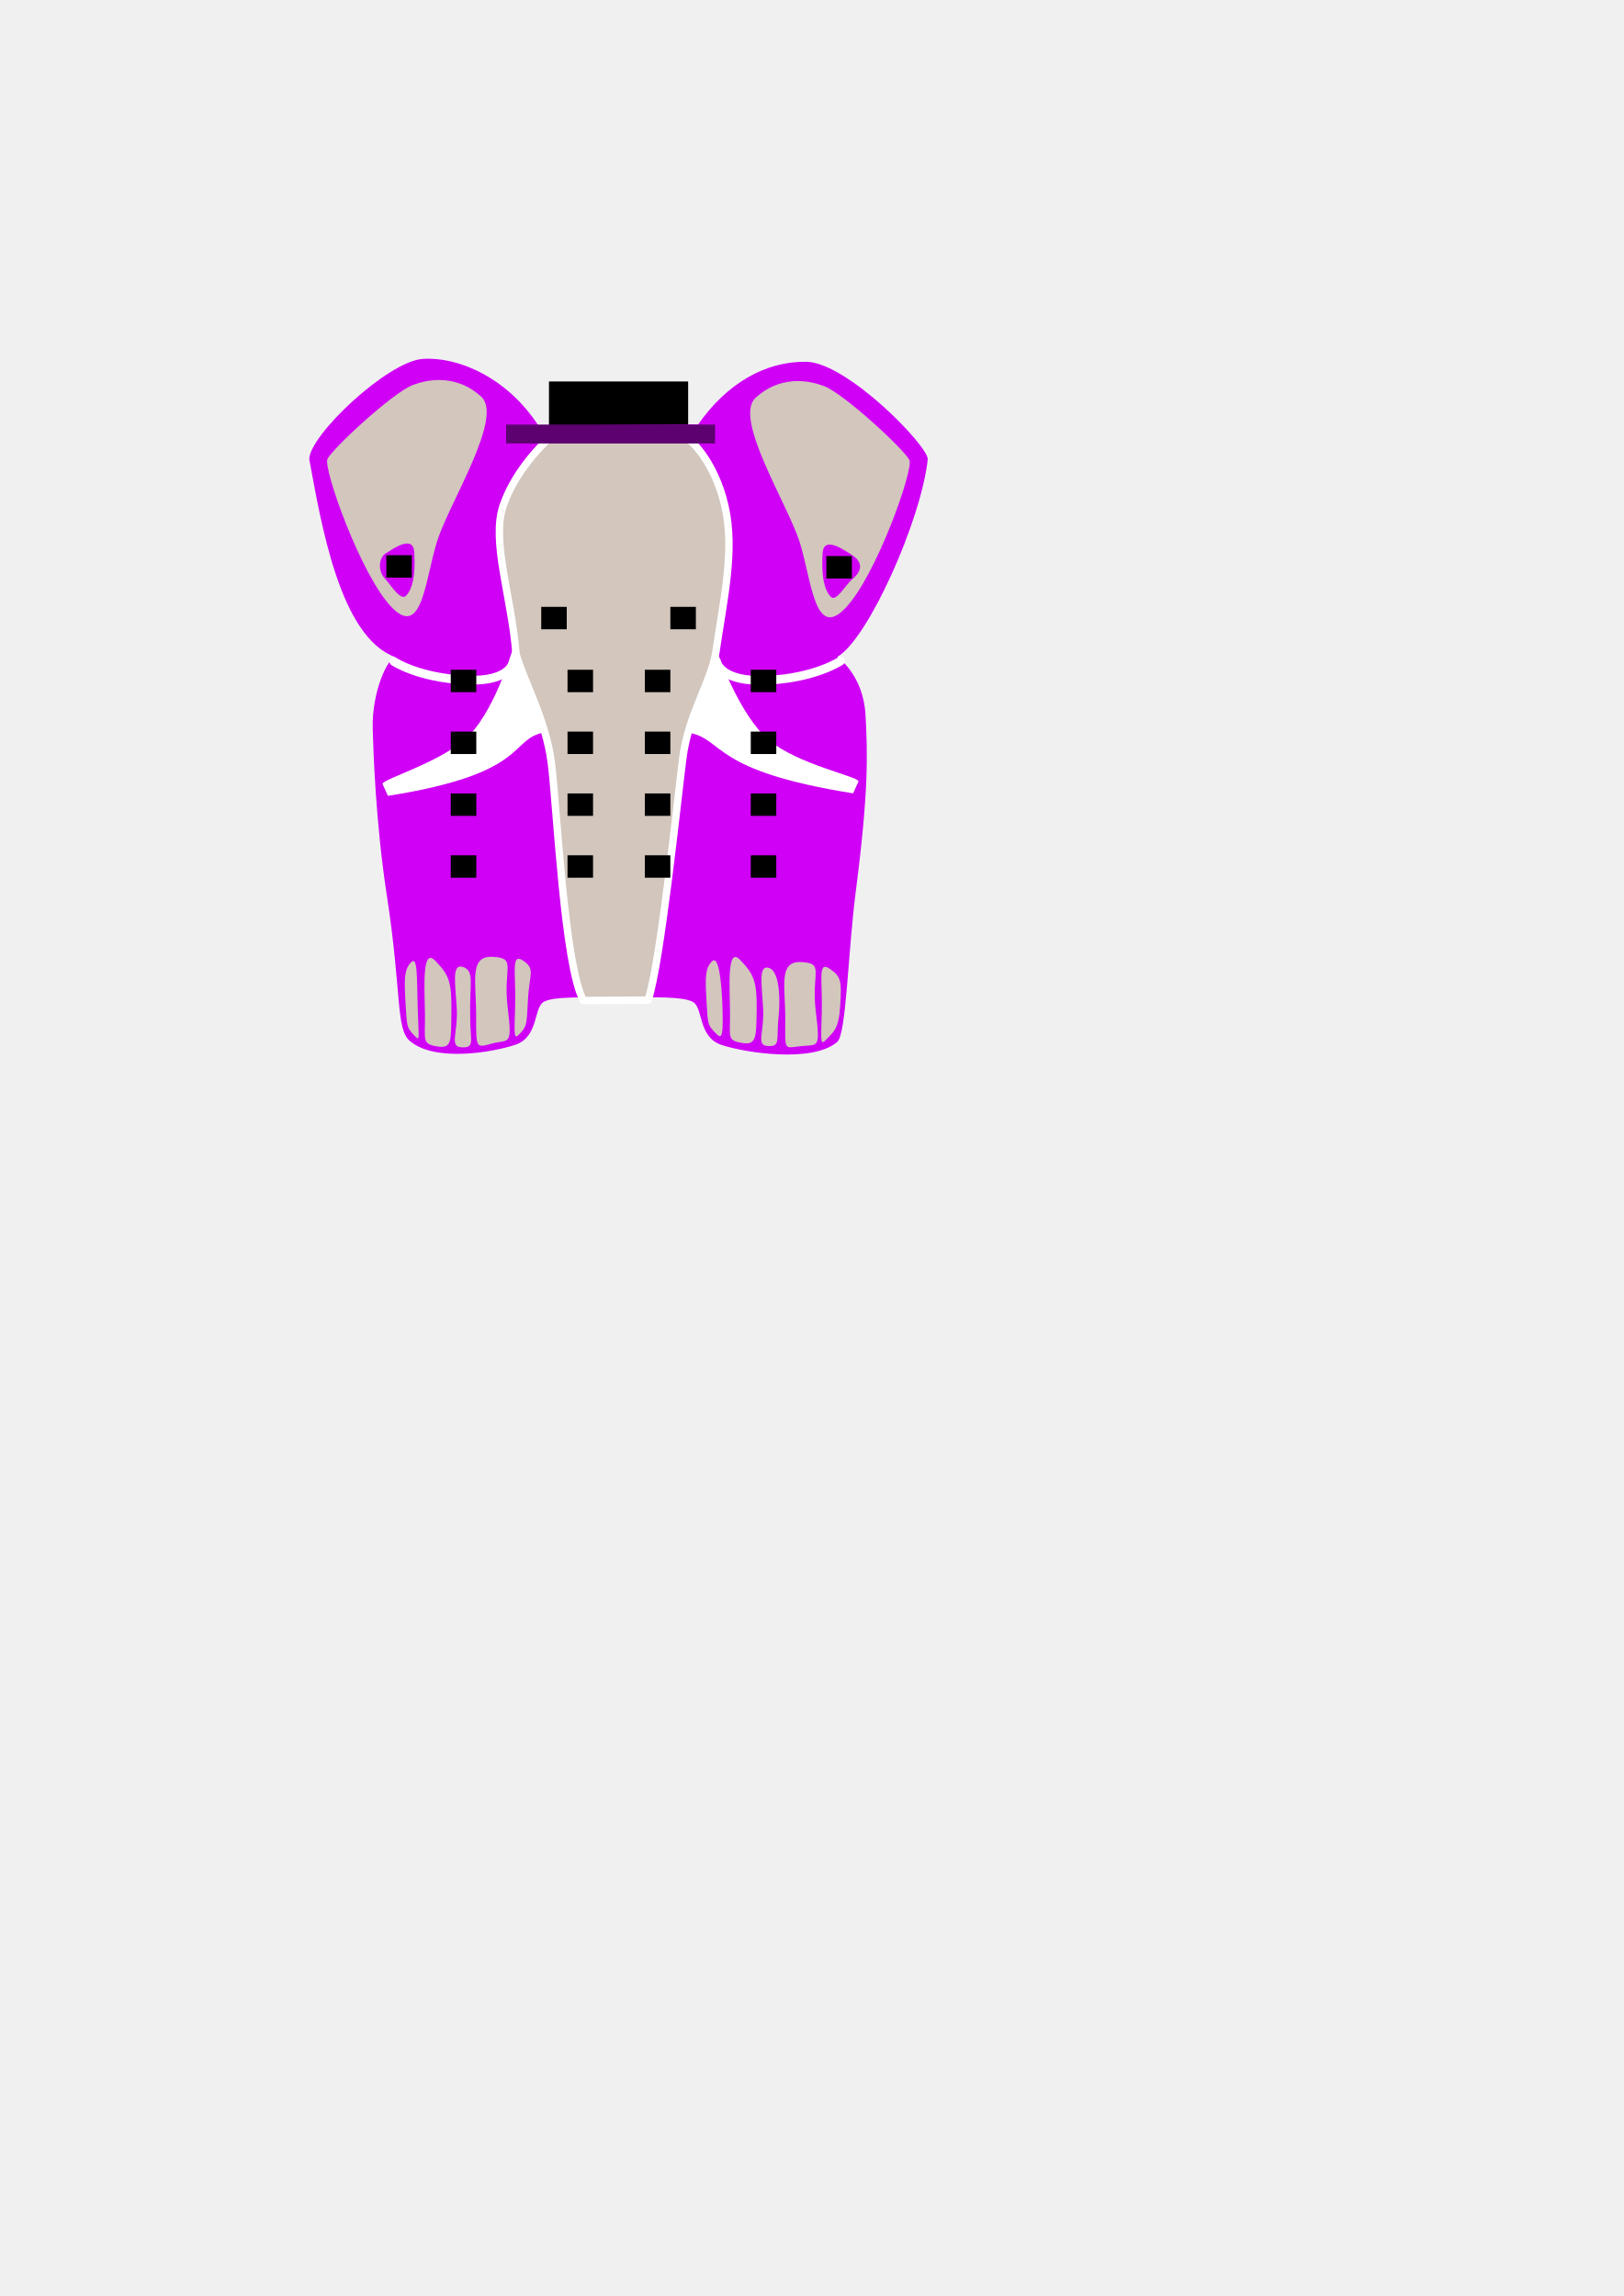
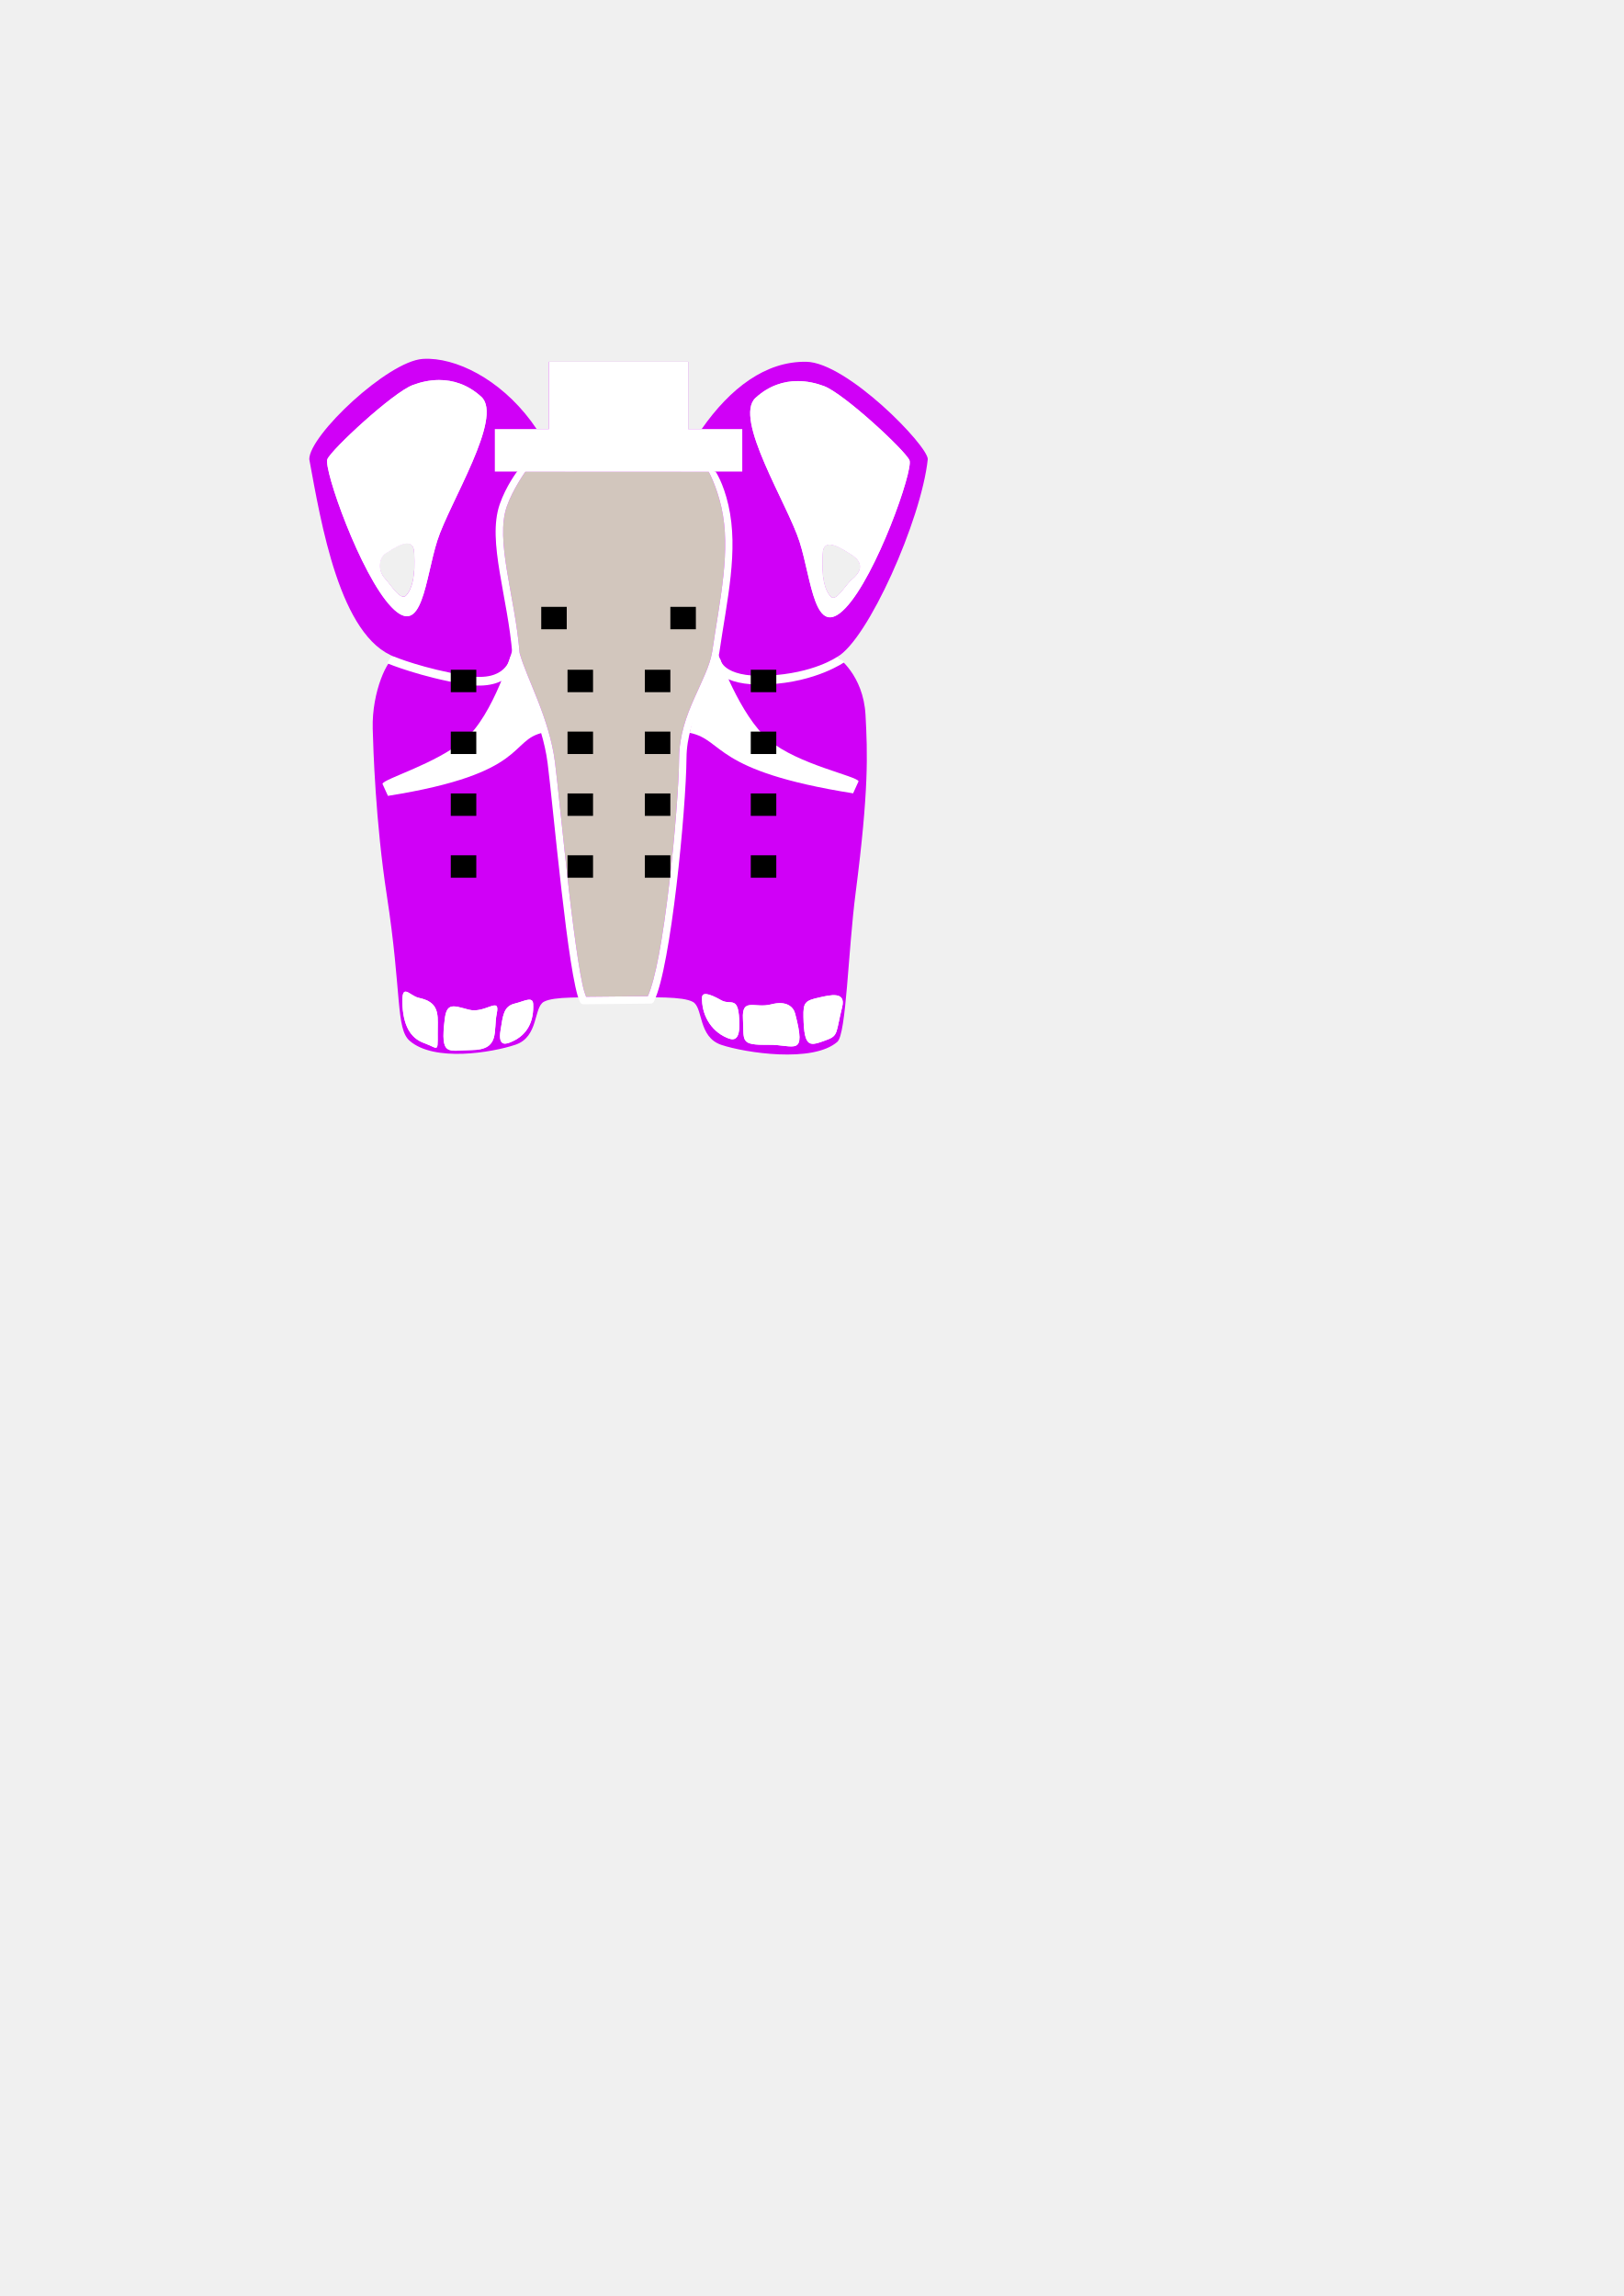
<svg xmlns="http://www.w3.org/2000/svg" width="210mm" height="297mm" viewBox="0 0 210 297" version="1.1" id="svg5">
  <defs id="defs2" />
  <g id="layer1">
-     <g id="g10920" transform="translate(-17.39572,35.62011)">
-       <rect style="fill:#000000;fill-opacity:1;stroke:none;stroke-width:0.154;stroke-miterlimit:3" id="rect999" width="18" height="6" x="88.396" y="13.726" />
-       <rect style="fill:#f1d403;fill-opacity:1;stroke:none;stroke-width:1.256;stroke-linecap:round;stroke-linejoin:round;stroke-miterlimit:3;stroke-dasharray:none;stroke-opacity:1" id="rect10916" width="18" height="19.5" x="88.397" y="19.743" />
+     <path id="path1064" style="fill:#d000f7;fill-opacity:1;stroke:none;stroke-width:0.231px;stroke-linecap:butt;stroke-linejoin:miter;stroke-opacity:1" d="m 55.525,46.414 c -0.297,-0.01 -0.587,-0.005 -0.869,0.015 -4.519,0.323 -14.657,9.877 -14.656,12.972 1.505,8.124 3.921,23.04 11.142,25.604 -0.969,0.063 -3.07,4.442 -2.937,9.266 0.07,2.542 0.352,11.994 1.826,21.568 1.941,12.609 1.145,17.228 2.956,18.798 3.185,2.762 10.596,1.53 13.659,0.511 3.062,-1.019 2.34,-4.856 3.708,-5.571 1.323,-0.692 4.685,-0.548 9.55,-0.559 4.864,-0.011 8.337,-0.134 9.697,0.576 1.368,0.715 0.646,4.552 3.708,5.571 3.062,1.019 11.796,2.37 14.982,-0.392 1.174,-1.018 1.379,-11.605 2.378,-19.34 1.709,-13.245 1.542,-17.947 1.273,-22.944 -0.281,-5.224 -3.656,-7.521 -3.656,-7.521 3.935,-2.194 10.863,-17.661 11.707,-25.567 0.017,-1.748 -10.44,-12.525 -15.716,-12.604 -5.263,-0.079 -9.827,3.407 -13.529,8.703 C 90.363,55.501 89,55.5 89,55.5 V 46.8 L 71,46.8 v 8.7 c 0,0 -1.296,8.48e-4 -1.593,8.48e-4 -3.83,-5.734 -9.497,-8.939 -13.882,-9.087 z m -2.839,23.875 c 0.493,0.015 0.854,0.326 0.883,1.195 0.181,3.046 -0.257,4.669 -1.033,5.534 -0.717,0.799 -2.004,-1.375 -2.794,-2.229 -0.957,-1.035 -0.709,-2.716 0.132,-3.223 0.525,-0.317 1.805,-1.235 2.711,-1.276 0.034,-0.002 0.067,-0.002 0.1,-5.17e-4 z m 54.586,0.151 c 0.033,-0.001 0.067,-0.001 0.101,5.17e-4 0.906,0.041 2.185,0.958 2.711,1.275 0.841,0.507 2.052,1.641 0.132,3.223 -0.897,0.74 -2.076,3.028 -2.793,2.229 -0.776,-0.865 -1.215,-2.488 -1.034,-5.534 0.029,-0.869 0.39,-1.179 0.883,-1.194 z" />
+     <g id="layer6">
+       <path id="path5555-9-6" style="fill:#d2c6bd;fill-opacity:1;stroke:none;stroke-width:0;stroke-linecap:round;stroke-linejoin:round;stroke-dasharray:none;stroke-opacity:1" d="m 67.966,60.985 c 0,0 -1.654,2.316 -2.427,4.549 -0.745,2.152 -0.506,5.038 0.03,8.318 0.533,3.256 1.335,6.896 1.637,10.618 0.874,3.235 3.836,8.352 4.573,14.131 0.364,2.853 1.029,9.816 1.791,16.434 0.381,3.309 0.787,6.53 1.187,9.094 0.2,1.282 0.399,2.4 0.592,3.278 0.164,0.749 0.322,1.212 0.453,1.532 l 7.982,-0.078 c 0.466,-1.024 0.978,-2.916 1.44,-5.403 0.484,-2.607 0.931,-5.759 1.314,-8.982 0.765,-6.446 1.268,-13.191 1.292,-16.423 0.022,-2.951 0.964,-5.472 1.956,-7.712 0.992,-2.239 2.025,-4.21 2.322,-6.032 v 0.008 c 0.999,-6.859 2.464,-13.135 1.187,-18.723 -0.641,-2.807 -1.654,-4.597 -1.654,-4.597 z" />
    </g>
-     <path id="path1064" style="fill:#d000f7;fill-opacity:1;stroke:none;stroke-width:0.231px;stroke-linecap:butt;stroke-linejoin:miter;stroke-opacity:1" d="M 54.656,46.429 C 50.137,46.752 39.999,56.306 40,59.401 c 1.505,8.124 3.922,23.04 11.143,25.604 -0.969,0.063 -3.07,4.442 -2.937,9.266 0.07,2.542 0.352,11.993 1.826,21.567 1.941,12.609 1.146,17.228 2.956,18.798 3.185,2.762 10.596,1.53 13.658,0.511 3.062,-1.019 2.34,-4.856 3.708,-5.571 1.323,-0.692 4.686,-0.548 9.55,-0.558 4.865,-0.011 8.337,-0.134 9.696,0.576 1.368,0.715 0.646,4.552 3.708,5.571 3.062,1.019 11.796,2.37 14.981,-0.392 1.174,-1.018 1.379,-11.605 2.378,-19.341 1.709,-13.245 1.543,-17.947 1.274,-22.944 -0.281,-5.224 -3.656,-7.521 -3.656,-7.521 3.935,-2.194 10.863,-17.66 11.707,-25.566 0.017,-1.748 -10.44,-12.525 -15.716,-12.604 -5.277,-0.079 -10.287,2.806 -13.993,8.123 0.047,-0.041 -20.649,0.135 -20.649,0.135 -4.081,-6.278 -10.457,-8.949 -14.976,-8.626 z" />
    <g id="layer2" transform="matrix(0.9675774,0,0,0.9706236,1.296905,1.350124)">
-       <path style="fill:none;stroke:#ffffff;stroke-width:1.165;stroke-linecap:round;stroke-linejoin:miter;stroke-dasharray:none;stroke-opacity:1" d="m 51.308,86.763 c 0,0 3.217,2.174 9.601,2.48 6.384,0.306 6.464,-2.765 6.464,-2.765" id="path2001" />
-       <path style="fill:none;stroke:#ffffff;stroke-width:1.165;stroke-linecap:round;stroke-linejoin:miter;stroke-dasharray:none;stroke-opacity:1" d="m 111.009,86.705 c 0,0 -3.359,2.255 -9.743,2.561 -6.384,0.306 -6.821,-2.474 -6.821,-2.474" id="path2001-7" />
-       <path id="path5555-9" style="fill:#d2c6bd;fill-opacity:1;stroke:#ffffff;stroke-width:0.99;stroke-linecap:round;stroke-linejoin:round;stroke-dasharray:none;stroke-opacity:1" d="M 76.642,131.95 C 74.07,127.242 73.098,106.086 72.353,100.259 71.607,94.432 68.577,89.23 67.638,85.758 67.032,78.12 64.279,70.711 65.928,65.964 c 1.649,-4.747 5.326,-8.167 6.066,-8.916 7.139,-0.128 11.388,0.069 18.414,-0.041 0.601,0.158 3.801,3.157 5.157,9.071 1.356,5.914 -0.191,12.432 -1.22,19.472 -0.655,3.995 -3.67,8.256 -4.415,14.084 -0.746,5.827 -2.979,27.363 -4.639,32.259 z" />
+       <path style="color:#000000;fill:#ffffff;stroke-linecap:round;-inkscape-stroke:none" d="m 67.467,85.902 c -0.318,-0.051 -0.617,0.165 -0.668,0.482 0,0 -0.111,0.724 -0.855,1.408 -0.745,0.684 -2.133,1.336 -4.939,0.875 -5.797,-0.952 -9.5,-2.489 -9.5,-2.489 -0.297,-0.124 -0.676,0.028 -0.8,0.325 -0.124,0.297 -0.432,0.439 -0.135,0.562 0,0 4.329,1.78 10.245,2.751 3.05,0.501 4.895,-0.229 5.918,-1.168 1.023,-0.939 1.217,-2.078 1.217,-2.078 0.053,-0.318 -0.164,-0.619 -0.482,-0.67 z" id="path2001" />
+       <path style="color:#000000;fill:#ffffff;stroke-linecap:round;-inkscape-stroke:none" d="m 110.568,86.143 c 0,0 -3.092,2.213 -9.335,2.513 -3.107,0.149 -4.668,-0.458 -5.436,-1.014 -0.384,-0.278 -0.577,-0.544 -0.68,-0.73 -0.102,-0.186 -0.099,-0.211 -0.099,-0.211 -0.05,-0.318 -0.348,-0.534 -0.666,-0.484 -0.318,0.05 -0.534,0.348 -0.484,0.666 0,0 0.053,0.294 0.232,0.619 0.179,0.326 0.494,0.736 1.018,1.115 1.047,0.758 2.892,1.358 6.169,1.201 6.525,-0.313 10.265,-2.98 10.265,-2.98 z" id="path2001-7" />
+       <path style="color:#000000;fill:#ffffff;stroke-linecap:round;stroke-linejoin:round;-inkscape-stroke:none" d="m 67.797,61.43 c 0,0 -1.486,1.925 -2.336,4.371 -0.879,2.529 -0.573,5.635 -0.012,9.057 0.561,3.421 1.396,7.166 1.695,10.939 0.002,0.03 0.008,0.06 0.016,0.09 0.977,3.61 3.972,8.739 4.701,14.436 0.37,2.888 1.063,10.086 1.852,16.918 0.394,3.416 0.813,6.744 1.23,9.41 0.209,1.333 0.417,2.499 0.623,3.436 0.206,0.936 0.396,1.627 0.637,2.092 0.086,0.166 0.257,0.269 0.443,0.268 l 8.98,-0.088 c 0.187,-0.002 0.357,-0.108 0.439,-0.275 0.611,-1.226 1.14,-3.376 1.646,-6.096 0.507,-2.719 0.972,-5.983 1.369,-9.318 0.794,-6.671 1.316,-13.608 1.342,-17.029 0.022,-2.834 0.928,-5.283 1.936,-7.551 1.008,-2.267 2.102,-4.384 2.45,-6.502 7e-4,-0.003 0.001,-0.006 0.002,-0.01 1.025,-7.013 2.605,-13.581 1.213,-19.652 -0.693,-3.022 -1.717,-4.476 -1.717,-4.476 0,0 -17.725,-3.518 -26.509,-0.018 z m 25.576,0.023 c 0,0 1.046,1.844 1.709,4.736 1.32,5.757 -0.194,12.222 -1.227,19.289 v -0.008 c -0.308,1.877 -1.375,3.908 -2.4,6.215 -1.025,2.307 -1.998,4.905 -2.021,7.945 -0.025,3.33 -0.545,10.279 -1.336,16.92 -0.395,3.321 -0.857,6.568 -1.357,9.254 -0.478,2.562 -1.007,4.511 -1.488,5.566 l -8.25,0.08 c -0.136,-0.329 -0.299,-0.807 -0.469,-1.578 -0.199,-0.904 -0.405,-2.056 -0.611,-3.377 -0.414,-2.642 -0.833,-5.96 -1.227,-9.369 -0.787,-6.819 -1.476,-13.993 -1.852,-16.932 -0.762,-5.954 -3.823,-11.226 -4.727,-14.559 -0.312,-3.836 -1.141,-7.585 -1.691,-10.939 -0.555,-3.38 -0.802,-6.353 -0.031,-8.57 0.799,-2.3 2.509,-4.686 2.509,-4.686 z" id="path5555-9" />
      <path style="fill:#ffffff;fill-opacity:1;stroke:none;stroke-width:0.265px;stroke-linecap:butt;stroke-linejoin:miter;stroke-opacity:1" d="m 112.692,104.337 c -18.939,-2.997 -17.149,-7.09 -21.842,-8.065 0.983,-5.129 3.812,-10.481 3.812,-10.481 0,0 2.874,8.172 6.762,11.441 3.888,3.269 11.832,4.811 11.997,5.504" id="path9647-4" />
      <path style="fill:#ffffff;fill-opacity:1;stroke:none;stroke-width:0.265px;stroke-linecap:butt;stroke-linejoin:miter;stroke-opacity:1" d="m 50.513,104.675 c 18.939,-2.997 16.124,-7.469 20.817,-8.444 -0.983,-5.129 -4.122,-11.148 -4.122,-11.148 0,0 -2.564,8.839 -6.452,12.107 -3.888,3.269 -10.807,5.19 -10.971,5.883" id="path9647-4-8" />
-       <rect style="fill:#5d0070;fill-opacity:1;stroke:none;stroke-width:0.687;stroke-linecap:round;stroke-linejoin:round;stroke-miterlimit:3;stroke-dasharray:none;stroke-opacity:1" id="rect9794" width="27.936" height="2.516" x="66.308" y="55.194" />
+       <path id="rect9794" style="display:inline;fill:#ffffff;stroke-width:0;stroke-linecap:round;stroke-linejoin:round;stroke-miterlimit:3;stroke-dasharray:none" d="m 71,46.8 v 8.7 h -7 v 5.5 h 32 v -5.5 H 89 l -3e-6,-8.7 z" transform="matrix(1.033509,0,0,1.030266,-1.340363,-1.390986)" />
+       <path style="fill:#ffffff;fill-opacity:0.982;stroke:none;stroke-width:0.174px;stroke-linecap:butt;stroke-linejoin:miter;stroke-opacity:1" d="m 52.465,132.627 c -0.179,-3.259 0.902,-1.305 2.186,-1.031 2.027,0.434 2.568,1.38 2.532,3.29 -0.082,4.306 0.374,3.532 -1.83,2.735 -1.407,-0.509 -2.709,-1.736 -2.888,-4.995 z" id="path2146-3-6-7" />
+       <path style="fill:#ffffff;fill-opacity:0.982;stroke:none;stroke-width:0.178px;stroke-linecap:butt;stroke-linejoin:miter;stroke-opacity:1" d="m 58.117,134.398 c 0.274,-2.199 1.155,-1.764 3.207,-1.229 2.207,0.575 4.238,-1.883 3.744,0.495 -0.494,2.378 0.503,4.861 -3.386,4.89 -3.089,0.022 -4.208,0.999 -3.565,-4.156 z" id="path2146-3-0" />
+       <path style="fill:#ffffff;fill-opacity:0.982;stroke:none;stroke-width:0.174px;stroke-linecap:butt;stroke-linejoin:miter;stroke-opacity:1" d="m 67.476,132.356 c 1.237,-0.29 2.4,-1.018 2.455,0.045 0.111,2.152 -0.648,4.089 -2.874,5.044 -0.651,0.279 -1.867,0.803 -1.482,-1.543 0.312,-1.896 0.381,-3.189 1.901,-3.546 z" id="path2146-3-6-2-9" />
+       <path style="fill:#ffffff;fill-opacity:1;stroke:none;stroke-width:0.174px;stroke-linecap:butt;stroke-linejoin:miter;stroke-opacity:1" d="m 111.232,132.805 c 0.538,-2.146 -1.682,-1.557 -2.966,-1.283 -2.027,0.434 -2.246,0.69 -2.21,2.6 0.082,4.306 0.884,3.882 3.087,3.085 1.609,-0.582 1.226,-0.961 2.089,-4.402 z" id="path2146-3-6-6-3-7" />
+       <path style="fill:#ffffff;fill-opacity:0.982;stroke:none;stroke-width:0.178px;stroke-linecap:butt;stroke-linejoin:miter;stroke-opacity:1" d="m 104.948,133.693 c -0.238,-0.904 -1.155,-1.764 -3.207,-1.229 -2.207,0.575 -3.937,-0.979 -3.766,1.96 0.171,2.939 -0.481,3.479 3.408,3.425 3.438,-0.048 5.119,1.753 3.565,-4.156 z" id="path2146-3-7-6" />
+       <path style="fill:#ffffff;fill-opacity:0.982;stroke:none;stroke-width:0.174px;stroke-linecap:butt;stroke-linejoin:miter;stroke-opacity:1" d="m 95.073,131.918 c -1.836,-1.046 -2.541,-1.014 -2.565,-0.384 -0.081,2.154 1.061,4.412 3.287,5.366 0.651,0.279 1.709,0.674 1.695,-1.703 -0.024,-4.133 -1.098,-2.527 -2.417,-3.279 z" id="path2146-3-6-2-5-0" />
+       <path id="path2146-5-4-6" style="fill:#ffffff;fill-opacity:0.833;stroke:none;stroke-width:0.265px;stroke-linecap:butt;stroke-linejoin:miter;stroke-opacity:1" d="m 57.335,49.257 c -1.239,0.004 -2.431,0.27 -3.496,0.669 -2.672,1 -10.888,8.603 -11.422,9.889 -0.533,1.286 4.43,15.398 8.571,19.705 4.141,4.307 4.501,-3.782 6.125,-8.851 1.624,-5.068 8.885,-16.444 5.879,-19.179 -1.808,-1.645 -3.787,-2.239 -5.658,-2.233 z M 52.969,77.981 c -0.741,0.823 -2.071,-1.416 -2.887,-2.296 -0.989,-1.066 -0.733,-2.798 0.136,-3.321 0.869,-0.523 3.734,-2.63 3.819,-0.084 0.187,3.138 -0.266,4.81 -1.068,5.701 z" />
+       <path id="path2146-5-4-5-2" style="fill:#ffffff;fill-opacity:0.833;stroke:none;stroke-width:0.265px;stroke-linecap:butt;stroke-linejoin:miter;stroke-opacity:1" d="m 105.311,49.4 c 1.239,0.004 2.431,0.27 3.496,0.669 2.672,1 10.888,8.603 11.422,9.889 0.533,1.286 -4.43,15.398 -8.571,19.705 -4.141,4.307 -4.501,-3.782 -6.125,-8.851 -1.624,-5.068 -8.885,-16.444 -5.879,-19.179 1.808,-1.645 3.787,-2.239 5.658,-2.233 z m 4.367,28.724 c 0.741,0.823 1.959,-1.534 2.887,-2.296 1.984,-1.63 0.733,-2.798 -0.136,-3.321 -0.869,-0.523 -3.734,-2.63 -3.819,-0.084 -0.187,3.138 0.266,4.81 1.068,5.701 z" />
    </g>
    <g id="layer3" transform="matrix(0.9675774,0,0,0.9706236,1.296905,1.350124)">
-       <path id="path2146-5-4" style="fill:#d2c6bd;fill-opacity:1;stroke:none;stroke-width:0.265px;stroke-linecap:butt;stroke-linejoin:miter;stroke-opacity:1" d="m 57.335,49.25 c -1.239,0.004 -2.431,0.27 -3.496,0.669 -2.672,1 -10.888,8.603 -11.422,9.889 -0.533,1.286 4.43,15.398 8.571,19.705 4.141,4.307 4.501,-3.782 6.125,-8.851 1.624,-5.068 8.885,-16.444 5.879,-19.179 -1.808,-1.645 -3.787,-2.239 -5.658,-2.233 z m -4.367,28.724 c -0.741,0.823 -2.071,-1.416 -2.887,-2.296 -0.989,-1.066 -0.733,-2.798 0.136,-3.321 0.869,-0.523 3.734,-2.63 3.819,-0.084 0.187,3.138 -0.266,4.81 -1.068,5.701 z" />
-       <path id="path2146-5-4-5" style="fill:#d2c6bd;fill-opacity:1;stroke:none;stroke-width:0.265px;stroke-linecap:butt;stroke-linejoin:miter;stroke-opacity:1" d="m 105.311,49.393 c 1.239,0.004 2.431,0.27 3.496,0.669 2.672,1 10.888,8.603 11.422,9.889 0.533,1.286 -4.43,15.398 -8.571,19.705 -4.141,4.307 -4.501,-3.782 -6.125,-8.851 -1.624,-5.068 -8.885,-16.444 -5.879,-19.179 1.808,-1.645 3.787,-2.239 5.658,-2.233 z m 4.367,28.724 c 0.741,0.823 1.959,-1.534 2.887,-2.296 1.984,-1.63 0.733,-2.798 -0.136,-3.321 -0.869,-0.523 -3.734,-2.63 -3.819,-0.084 -0.187,3.138 0.266,4.81 1.068,5.701 z" />
-       <path style="fill:#d2c6bd;fill-opacity:1;stroke:none;stroke-width:0.174px;stroke-linecap:butt;stroke-linejoin:miter;stroke-opacity:1" d="m 52.861,132.191 c -0.179,-3.259 -0.166,-4.371 0.735,-5.323 0.901,-0.952 0.777,1.871 0.902,6.176 0.125,4.305 0.361,4.431 -0.544,3.475 -0.905,-0.956 -0.914,-1.07 -1.093,-4.329 z" id="path2146-3-6" />
-       <path style="fill:#d2c6bd;fill-opacity:1;stroke:none;stroke-width:0.178px;stroke-linecap:butt;stroke-linejoin:miter;stroke-opacity:1" d="m 55.464,133.92 c -0.024,-3.343 -0.491,-9.205 1.381,-7.266 1.872,1.939 2.198,2.829 2.15,6.744 -0.048,3.915 0.12,5.013 -1.919,4.668 -2.039,-0.346 -1.588,-0.802 -1.612,-4.145 z" id="path2146-3" />
-       <path style="fill:#d2c6bd;fill-opacity:1;stroke:none;stroke-width:0.174px;stroke-linecap:butt;stroke-linejoin:miter;stroke-opacity:1" d="m 59.71,132.999 c -0.179,-3.259 -0.717,-6.083 0.863,-5.513 1.579,0.57 0.814,2.256 0.939,6.561 -0.033,3.287 0.736,4.271 -1.235,4.134 -1.56,-0.135 -0.388,-1.923 -0.567,-5.182 z" id="path2146-3-6-2" />
-       <path style="fill:#d2c6bd;fill-opacity:1;stroke:none;stroke-width:0.174px;stroke-linecap:butt;stroke-linejoin:miter;stroke-opacity:1" d="m 62.306,133.94 c 0.013,-4.485 -0.997,-8 2.244,-7.815 3.242,0.185 1.324,1.452 1.972,6.755 0.648,5.303 0.147,4.201 -2.058,4.794 -2.204,0.593 -2.171,0.751 -2.158,-3.734 z" id="path2146-3-5" />
-       <path style="fill:#d2c6bd;fill-opacity:1;stroke:none;stroke-width:0.174px;stroke-linecap:butt;stroke-linejoin:miter;stroke-opacity:1" d="m 69.238,131.7 c 0.179,-3.259 1.019,-3.955 -0.656,-5.07 -1.675,-1.115 -0.941,1.701 -1.065,6.006 -0.125,4.305 -0.197,4.601 0.708,3.645 0.905,-0.956 0.835,-1.323 1.014,-4.582 z" id="path2146-3-6-9" />
-       <path style="fill:#d2c6bd;fill-opacity:1;stroke:none;stroke-width:0.173px;stroke-linecap:butt;stroke-linejoin:miter;stroke-opacity:1" d="m 96.242,133.575 c -0.023,-3.245 -0.475,-8.935 1.336,-7.053 1.811,1.882 2.27,2.809 2.224,6.608 -0.047,3.8 -0.027,4.804 -2,4.468 -1.973,-0.336 -1.537,-0.778 -1.56,-4.023 z" id="path2146-3-1" />
-       <path style="fill:#d2c6bd;fill-opacity:1;stroke:none;stroke-width:0.168px;stroke-linecap:butt;stroke-linejoin:miter;stroke-opacity:1" d="m 93.091,131.919 c -0.173,-3.163 -0.16,-4.243 0.711,-5.167 0.871,-0.924 1.316,2.237 1.437,6.415 0.121,4.179 -0.215,3.881 -1.091,2.953 -0.876,-0.928 -0.884,-1.038 -1.057,-4.201 z" id="path2146-3-6-27" />
-       <path style="fill:#d2c6bd;fill-opacity:1;stroke:none;stroke-width:0.168px;stroke-linecap:butt;stroke-linejoin:miter;stroke-opacity:1" d="m 110.972,132.576 c 0.173,-3.163 0.184,-3.798 -1.437,-4.881 -1.621,-1.082 -0.91,1.651 -1.031,5.83 -0.121,4.179 -0.191,4.466 0.685,3.538 0.876,-0.928 1.61,-1.325 1.783,-4.487 z" id="path2146-3-6-9-0" />
-       <path style="fill:#d2c6bd;fill-opacity:1;stroke:none;stroke-width:0.168px;stroke-linecap:butt;stroke-linejoin:miter;stroke-opacity:1" d="m 100.665,132.978 c -0.173,-3.163 -0.693,-5.904 0.835,-5.351 1.528,0.553 1.403,4.956 1.247,6.299 -0.377,3.265 0.373,4.215 -1.534,4.081 -1.509,-0.131 -0.375,-1.867 -0.548,-5.03 z" id="path2146-3-6-2-9" />
-       <path style="fill:#d2c6bd;fill-opacity:1;stroke:none;stroke-width:0.168px;stroke-linecap:butt;stroke-linejoin:miter;stroke-opacity:1" d="m 103.625,134.406 c 0.012,-4.353 -0.965,-7.765 2.171,-7.585 3.137,0.18 1.281,1.409 1.908,6.556 0.627,5.147 0.316,4.4 -1.991,4.653 -2.306,0.253 -2.101,0.729 -2.088,-3.624 z" id="path2146-3-5-3" />
+       <path id="path2146-5-4" style="fill:#ffffff;fill-opacity:1;stroke:none;stroke-width:0.265px;stroke-linecap:butt;stroke-linejoin:miter;stroke-opacity:1" d="m 57.335,49.25 c -1.239,0.004 -2.431,0.27 -3.496,0.669 -2.672,1 -10.888,8.603 -11.422,9.889 -0.533,1.286 4.43,15.398 8.571,19.705 4.141,4.307 4.501,-3.782 6.125,-8.851 1.624,-5.068 8.885,-16.444 5.879,-19.179 -1.808,-1.645 -3.787,-2.239 -5.658,-2.233 z m -4.367,28.724 c -0.741,0.823 -2.071,-1.416 -2.887,-2.296 -0.989,-1.066 -0.733,-2.798 0.136,-3.321 0.869,-0.523 3.734,-2.63 3.819,-0.084 0.187,3.138 -0.266,4.81 -1.068,5.701 z" />
+       <path id="path2146-5-4-5" style="fill:#ffffff;fill-opacity:1;stroke:none;stroke-width:0.265px;stroke-linecap:butt;stroke-linejoin:miter;stroke-opacity:1" d="m 105.311,49.393 c 1.239,0.004 2.431,0.27 3.496,0.669 2.672,1 10.888,8.603 11.422,9.889 0.533,1.286 -4.43,15.398 -8.571,19.705 -4.141,4.307 -4.501,-3.782 -6.125,-8.851 -1.624,-5.068 -8.885,-16.444 -5.879,-19.179 1.808,-1.645 3.787,-2.239 5.658,-2.233 z m 4.367,28.724 c 0.741,0.823 1.959,-1.534 2.887,-2.296 1.984,-1.63 0.733,-2.798 -0.136,-3.321 -0.869,-0.523 -3.734,-2.63 -3.819,-0.084 -0.187,3.138 0.266,4.81 1.068,5.701 z" />
+       <path style="fill:#ffffff;fill-opacity:1;stroke:none;stroke-width:0.174px;stroke-linecap:butt;stroke-linejoin:miter;stroke-opacity:1" d="m 52.455,132.623 c -0.179,-3.259 0.902,-1.305 2.186,-1.031 2.027,0.434 2.568,1.38 2.532,3.29 -0.082,4.306 0.374,3.532 -1.83,2.735 -1.407,-0.509 -2.709,-1.736 -2.888,-4.995 z" id="path2146-3-6" />
+       <path style="fill:#ffffff;fill-opacity:1;stroke:none;stroke-width:0.178px;stroke-linecap:butt;stroke-linejoin:miter;stroke-opacity:1" d="m 58.107,134.394 c 0.274,-2.199 1.155,-1.764 3.207,-1.229 2.207,0.575 4.238,-1.883 3.744,0.495 -0.494,2.378 0.503,4.861 -3.386,4.89 -3.089,0.022 -4.208,0.999 -3.565,-4.156 z" id="path2146-3" />
+       <path style="fill:#ffffff;fill-opacity:1;stroke:none;stroke-width:0.174px;stroke-linecap:butt;stroke-linejoin:miter;stroke-opacity:1" d="m 67.466,132.352 c 1.237,-0.29 2.4,-1.018 2.455,0.045 0.111,2.152 -0.648,4.089 -2.874,5.044 -0.651,0.279 -1.867,0.803 -1.482,-1.543 0.312,-1.896 0.381,-3.189 1.901,-3.546 z" id="path2146-3-6-2" />
+       <path style="fill:#ffffff;fill-opacity:1;stroke:none;stroke-width:0.178px;stroke-linecap:butt;stroke-linejoin:miter;stroke-opacity:1" d="m 104.939,133.689 c -0.238,-0.904 -1.155,-1.764 -3.207,-1.229 -2.207,0.575 -3.937,-0.979 -3.766,1.96 0.171,2.939 -0.481,3.479 3.408,3.425 3.438,-0.048 5.119,1.753 3.565,-4.156 z" id="path2146-3-7" />
+       <path style="fill:#ffffff;fill-opacity:1;stroke:none;stroke-width:0.174px;stroke-linecap:butt;stroke-linejoin:miter;stroke-opacity:1" d="m 95.063,131.914 c -1.836,-1.046 -2.541,-1.014 -2.565,-0.384 -0.081,2.154 1.061,4.412 3.287,5.366 0.651,0.279 1.709,0.674 1.695,-1.703 -0.024,-4.133 -1.098,-2.527 -2.417,-3.279 z" id="path2146-3-6-2-5" />
+       <path style="fill:#ffffff;fill-opacity:1;stroke:none;stroke-width:0.174px;stroke-linecap:butt;stroke-linejoin:miter;stroke-opacity:1" d="m 111.232,132.805 c 0.538,-2.146 -1.682,-1.557 -2.966,-1.283 -2.027,0.434 -2.246,0.69 -2.21,2.6 0.082,4.306 0.884,3.882 3.087,3.085 1.609,-0.582 1.226,-0.961 2.089,-4.402 z" id="path2146-3-6-6-3" />
    </g>
    <g id="layer4" transform="translate(-2.048576,-3.363266)">
      <rect style="fill:#000000;fill-opacity:1;stroke:none;stroke-width:1.165;stroke-miterlimit:3;stroke-dasharray:none;stroke-opacity:1" id="rect2477" width="3.3" height="2.9" x="60.349" y="90" />
      <rect style="fill:#000000;fill-opacity:1;stroke:none;stroke-width:1.165;stroke-miterlimit:3;stroke-dasharray:none;stroke-opacity:1" id="rect2477-6" width="3.3" height="2.9" x="75.449" y="90" />
      <rect style="fill:#000000;fill-opacity:1;stroke:none;stroke-width:1.165;stroke-miterlimit:3;stroke-dasharray:none;stroke-opacity:1" id="rect2477-6-0" width="3.3" height="2.9" x="85.448" y="90" />
      <rect style="fill:#000000;fill-opacity:1;stroke:none;stroke-width:1.165;stroke-miterlimit:3;stroke-dasharray:none;stroke-opacity:1" id="rect2477-6-0-6" width="3.3" height="2.9" x="-102.449" y="-92.9" transform="scale(-1)" />
      <rect style="fill:#000000;fill-opacity:1;stroke:none;stroke-width:1.165;stroke-miterlimit:3;stroke-dasharray:none;stroke-opacity:1" id="rect2477-61" width="3.3" height="2.9" x="60.349" y="98" />
      <rect style="fill:#000000;fill-opacity:1;stroke:none;stroke-width:1.165;stroke-miterlimit:3;stroke-dasharray:none;stroke-opacity:1" id="rect2477-6-8" width="3.3" height="2.9" x="75.449" y="98" />
      <rect style="fill:#000000;fill-opacity:1;stroke:none;stroke-width:1.165;stroke-miterlimit:3;stroke-dasharray:none;stroke-opacity:1" id="rect2477-6-0-7" width="3.3" height="2.9" x="85.448" y="98" />
      <rect style="fill:#000000;fill-opacity:1;stroke:none;stroke-width:1.165;stroke-miterlimit:3;stroke-dasharray:none;stroke-opacity:1" id="rect2477-6-0-6-9" width="3.3" height="2.9" x="-102.449" y="-100.9" transform="scale(-1)" />
      <rect style="fill:#000000;fill-opacity:1;stroke:none;stroke-width:1.165;stroke-miterlimit:3;stroke-dasharray:none;stroke-opacity:1" id="rect2477-0" width="3.3" height="2.9" x="60.349" y="106" />
      <rect style="fill:#000000;fill-opacity:1;stroke:none;stroke-width:1.165;stroke-miterlimit:3;stroke-dasharray:none;stroke-opacity:1" id="rect2477-6-2" width="3.3" height="2.9" x="75.449" y="106" />
      <rect style="fill:#000000;fill-opacity:1;stroke:none;stroke-width:1.165;stroke-miterlimit:3;stroke-dasharray:none;stroke-opacity:1" id="rect2477-6-0-3" width="3.3" height="2.9" x="85.448" y="106" />
      <rect style="fill:#000000;fill-opacity:1;stroke:none;stroke-width:1.165;stroke-miterlimit:3;stroke-dasharray:none;stroke-opacity:1" id="rect2477-6-0-6-7" width="3.3" height="2.9" x="-102.449" y="-108.9" transform="scale(-1)" />
      <rect style="fill:#000000;fill-opacity:1;stroke:none;stroke-width:1.165;stroke-miterlimit:3;stroke-dasharray:none;stroke-opacity:1" id="rect2477-61-9" width="3.3" height="2.9" x="60.349" y="114" />
      <rect style="fill:#000000;fill-opacity:1;stroke:none;stroke-width:1.165;stroke-miterlimit:3;stroke-dasharray:none;stroke-opacity:1" id="rect2477-6-8-2" width="3.3" height="2.9" x="75.449" y="114" />
      <rect style="fill:#000000;fill-opacity:1;stroke:none;stroke-width:1.165;stroke-miterlimit:3;stroke-dasharray:none;stroke-opacity:1" id="rect2477-6-0-7-2" width="3.3" height="2.9" x="85.448" y="114" />
      <rect style="fill:#000000;fill-opacity:1;stroke:none;stroke-width:1.165;stroke-miterlimit:3;stroke-dasharray:none;stroke-opacity:1" id="rect2477-6-0-6-9-8" width="3.3" height="2.9" x="-102.449" y="-116.9" transform="scale(-1)" />
    </g>
    <g id="layer5">
      <rect style="fill:#000000;fill-opacity:1;stroke:none;stroke-width:1.165;stroke-miterlimit:3;stroke-dasharray:none;stroke-opacity:1" id="rect2477-6-9" width="3.3" height="2.9" x="70" y="78.5" />
-       <rect style="fill:#000000;fill-opacity:1;stroke:none;stroke-width:1.165;stroke-miterlimit:3;stroke-dasharray:none;stroke-opacity:1" id="rect2477-6-9-3" width="3.3" height="2.9" x="49.964" y="71.82" />
-       <rect style="fill:#000000;fill-opacity:1;stroke:none;stroke-width:1.165;stroke-miterlimit:3;stroke-dasharray:none;stroke-opacity:1" id="rect2477-6-9-3-6" width="3.3" height="2.9" x="106.874" y="71.93" />
      <rect style="fill:#000000;fill-opacity:1;stroke:none;stroke-width:1.165;stroke-miterlimit:3;stroke-dasharray:none;stroke-opacity:1" id="rect2477-6-0-31" width="3.3" height="2.9" x="86.7" y="78.5" />
    </g>
  </g>
</svg>
